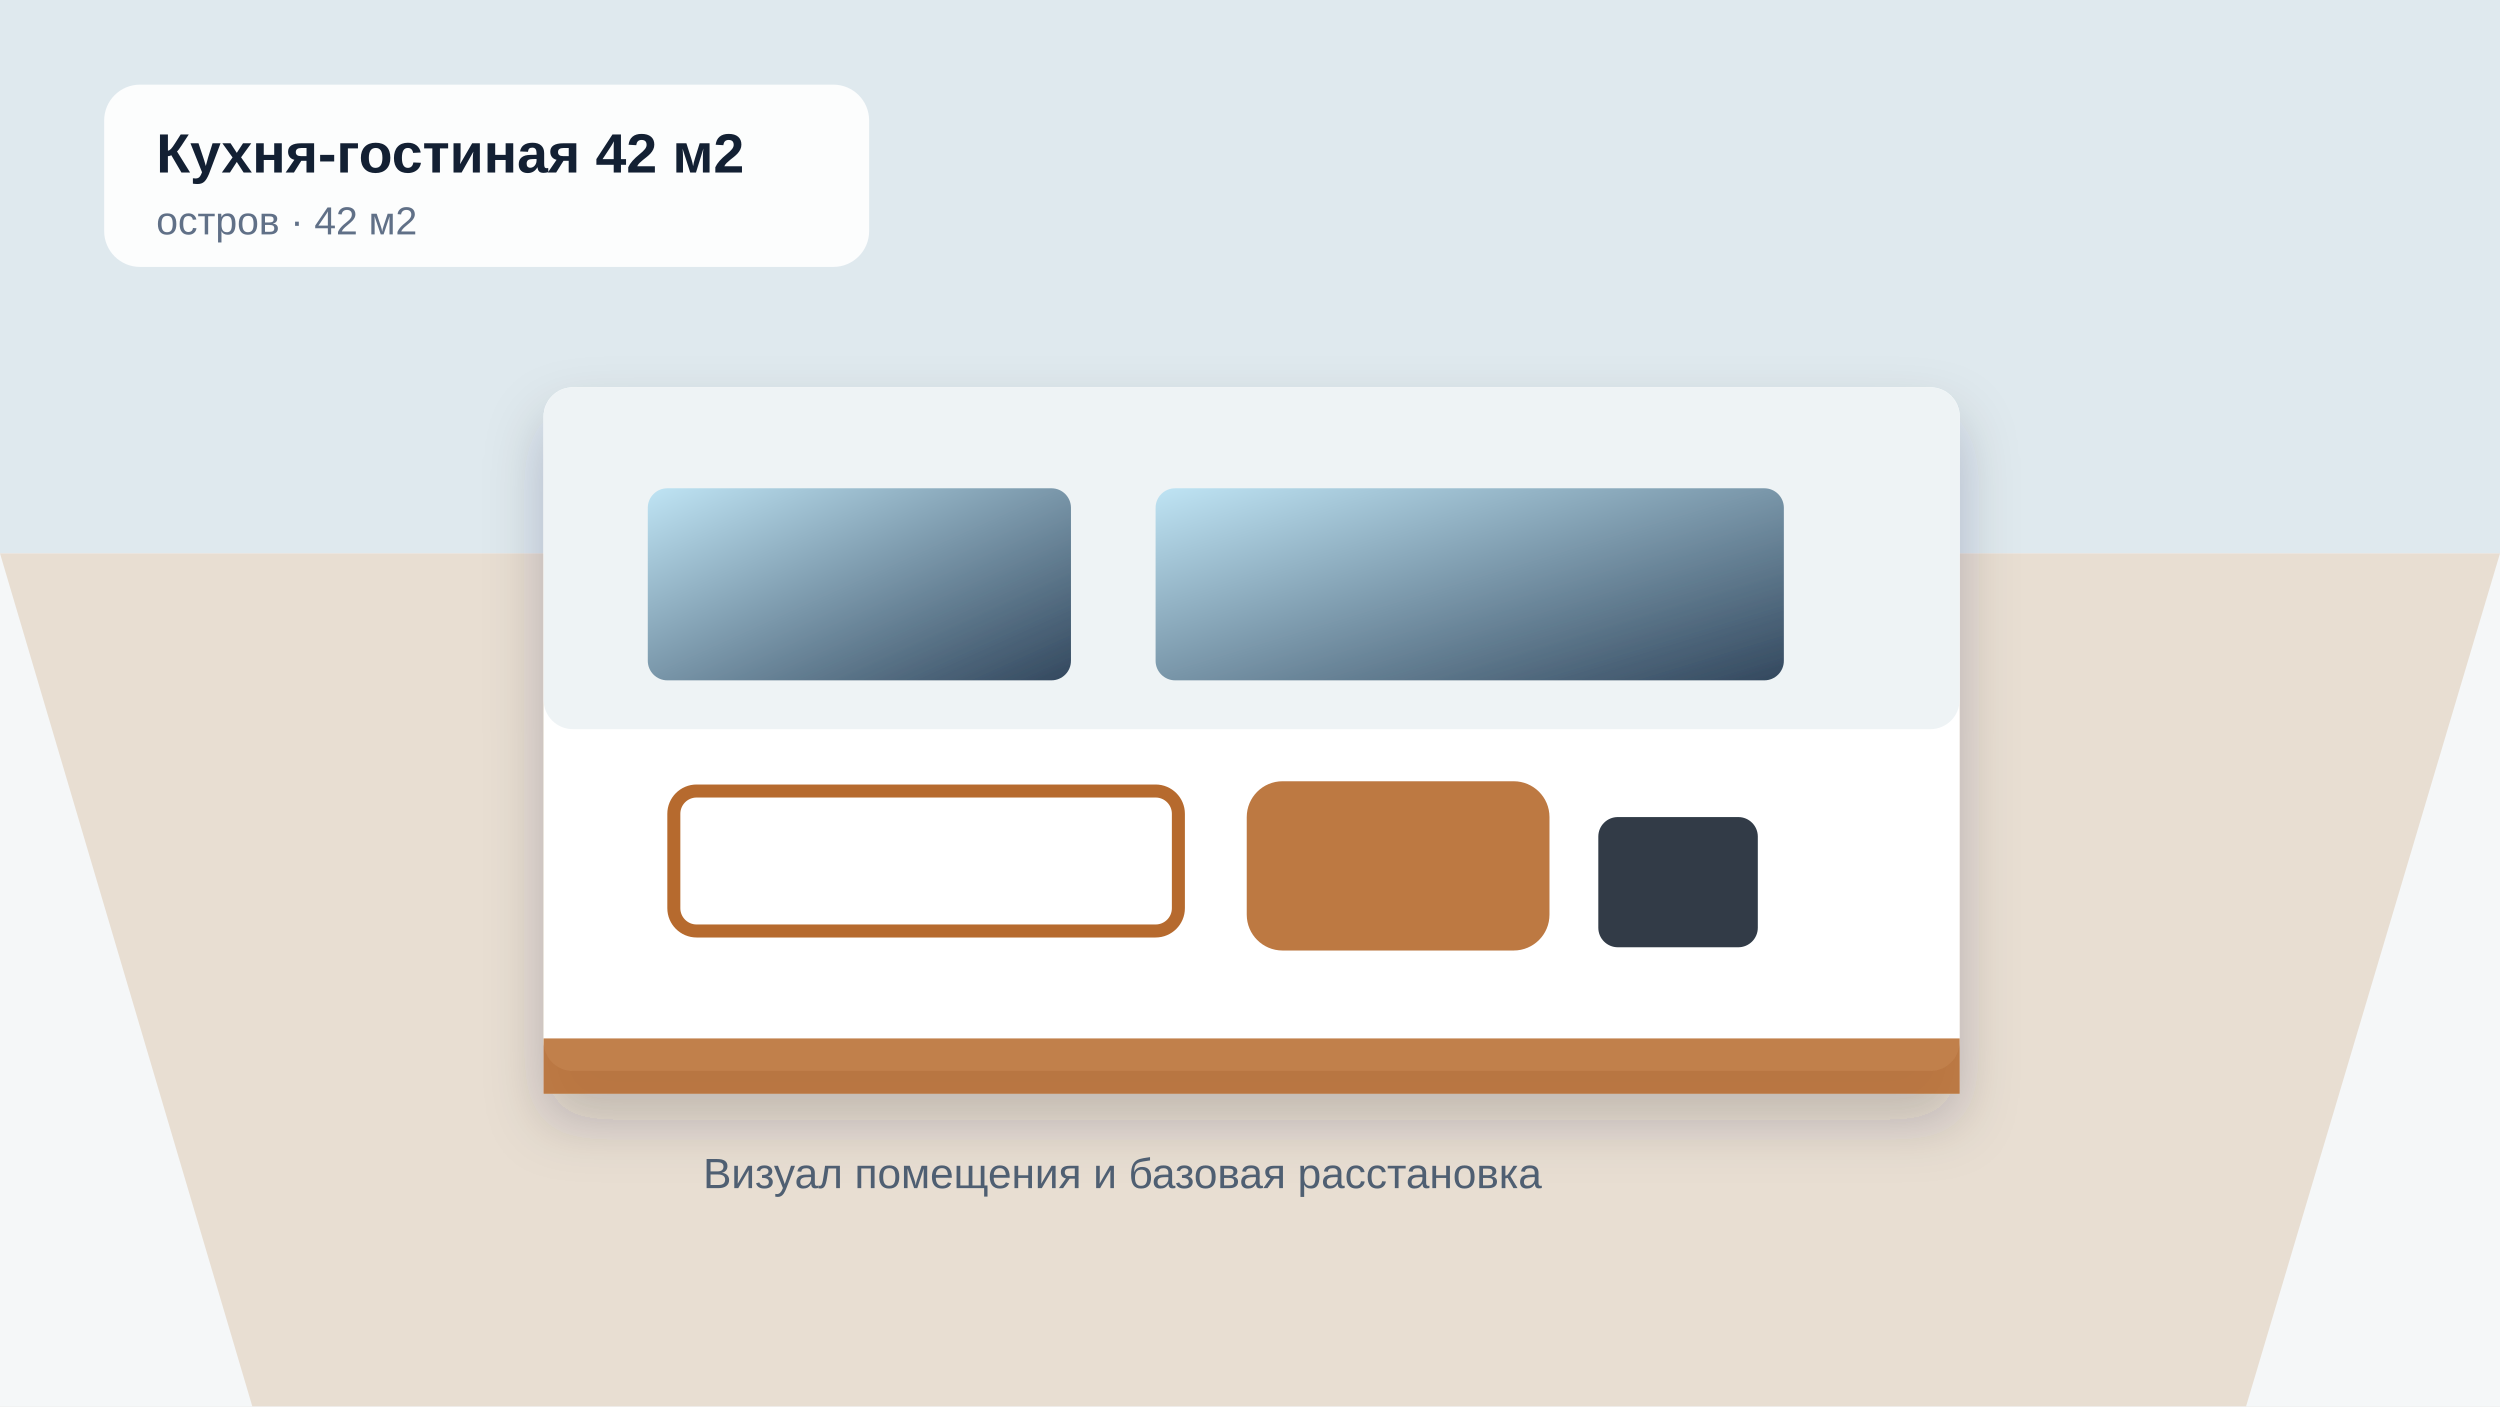
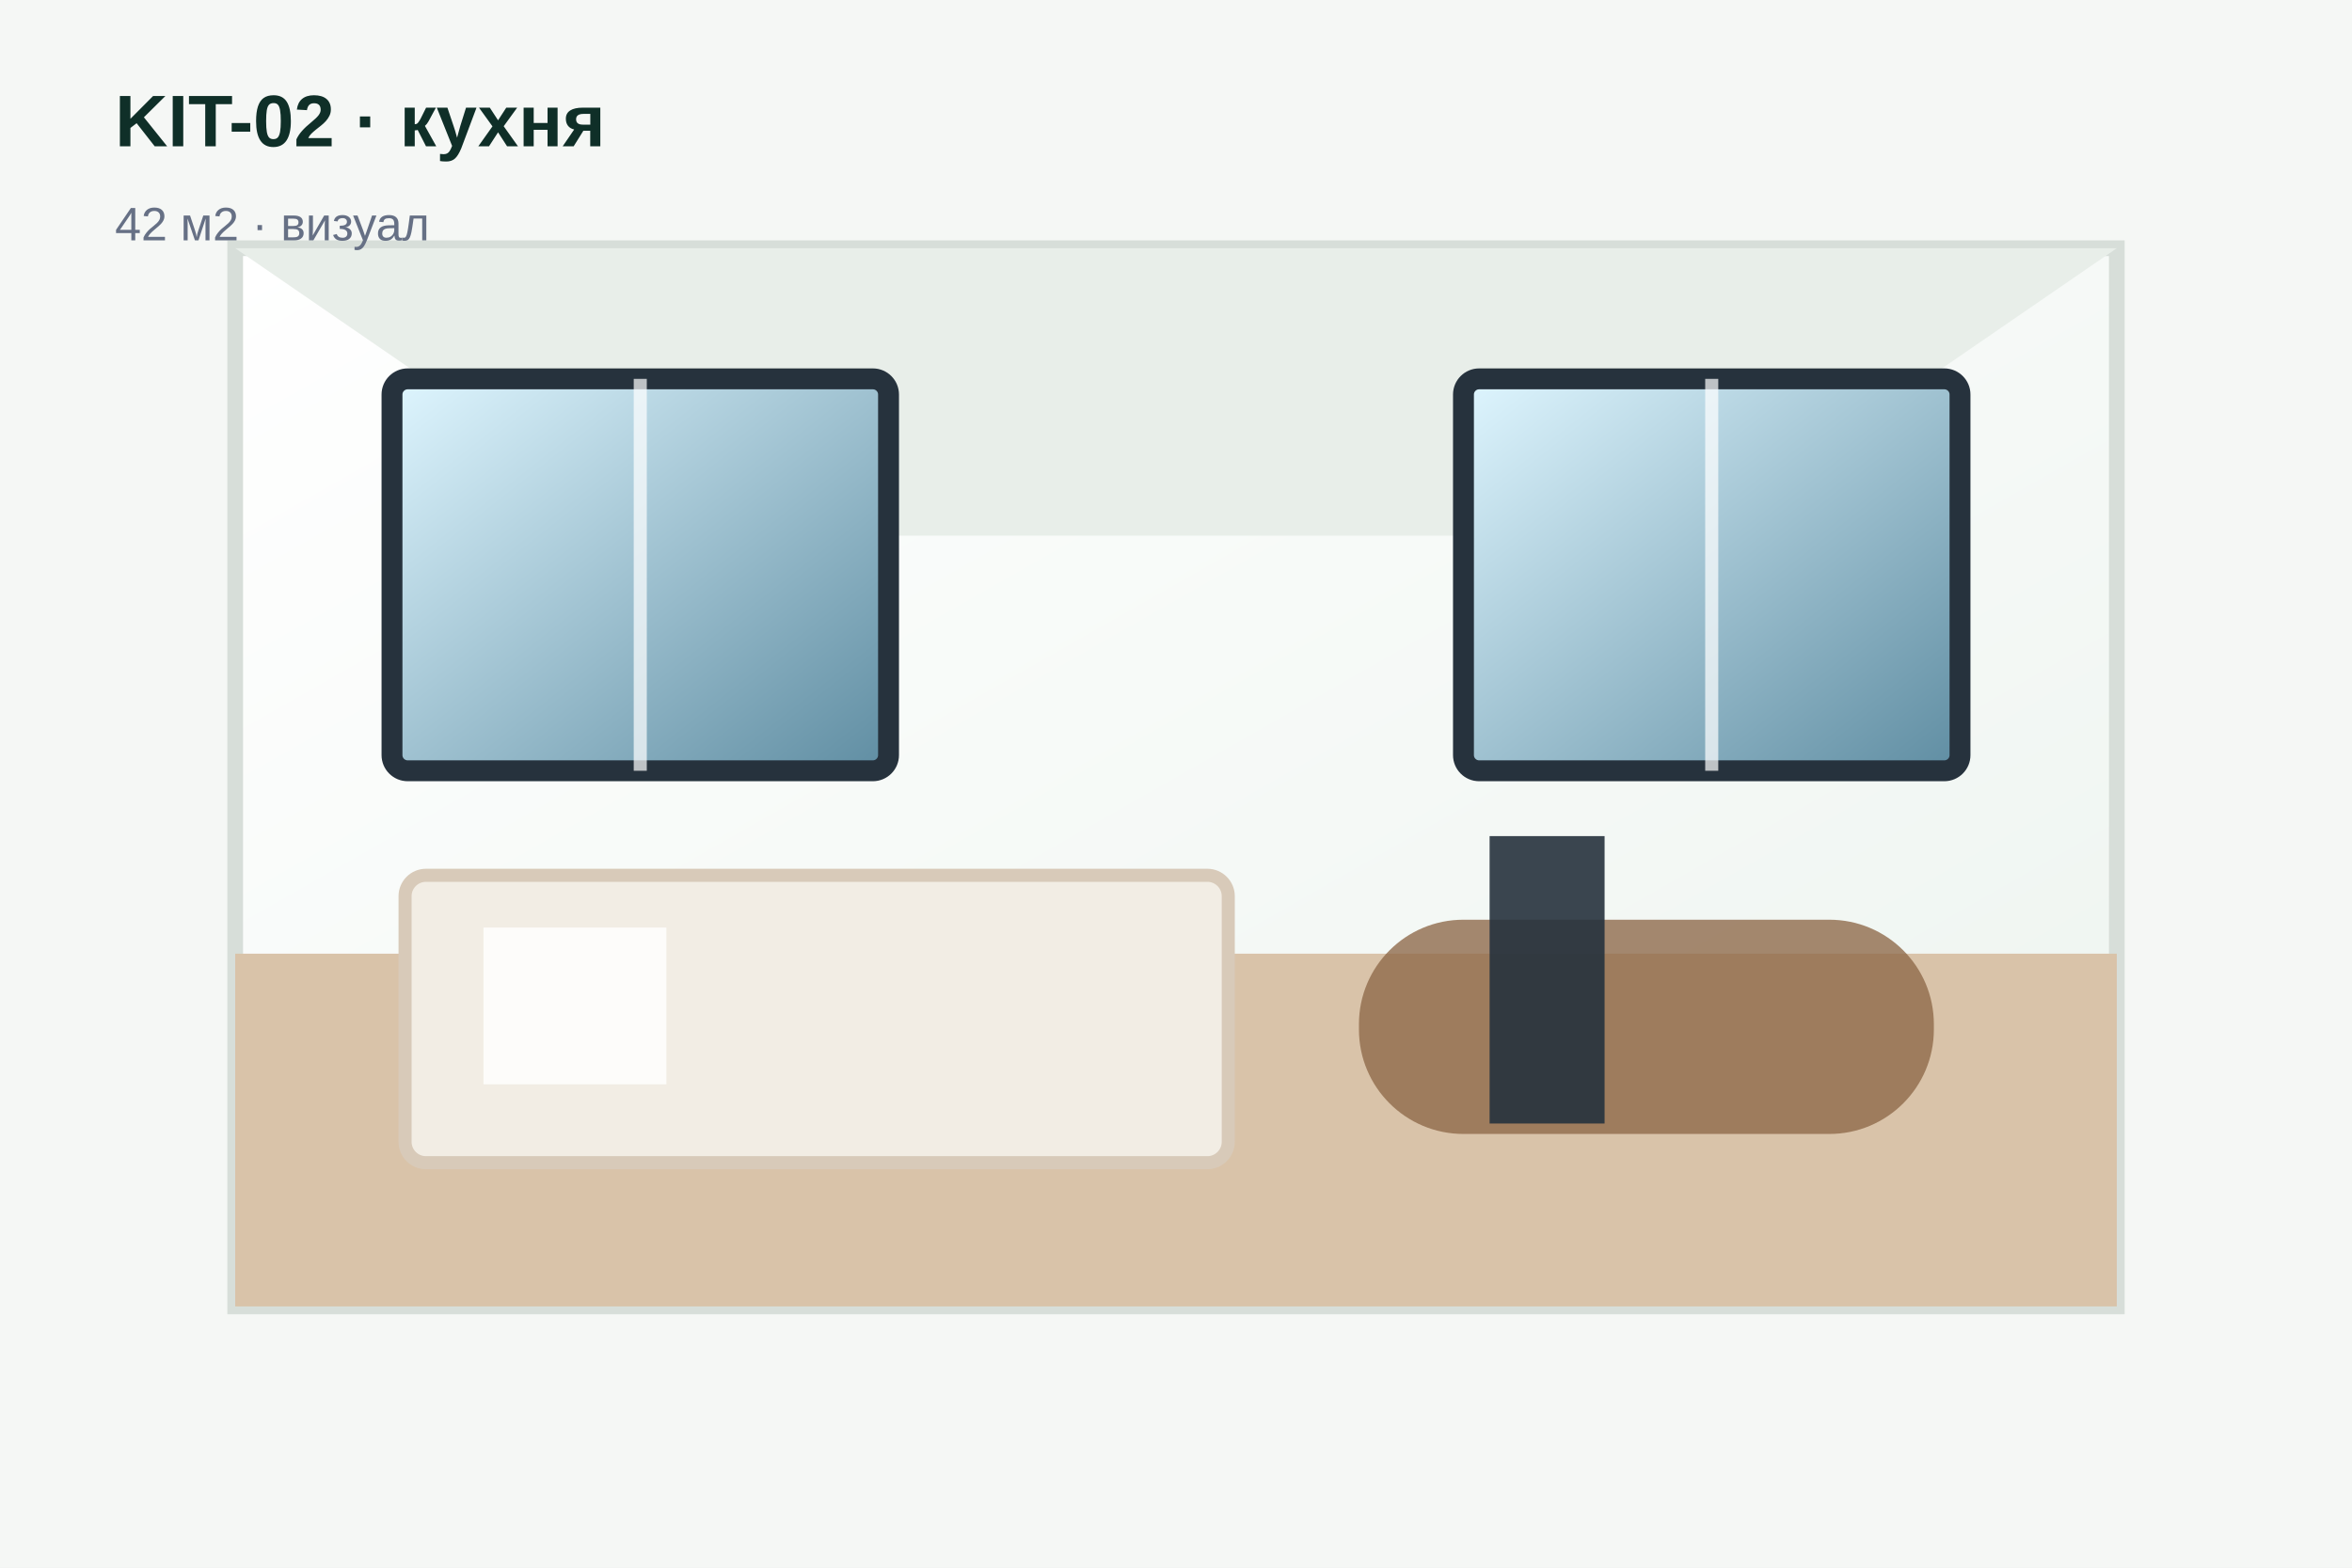
- <svg xmlns="http://www.w3.org/2000/svg" width="1536" height="864" viewBox="0 0 1536 864" role="img">
+ <svg xmlns="http://www.w3.org/2000/svg" viewBox="0 0 900 600" width="900" height="600" role="img">
  <defs>
-     <linearGradient id="sky" x1="0" x2="0" y1="0" y2="1">
-       <stop offset="0" stop-color="#d8f0ff" />
-       <stop offset="1" stop-color="#f7fbff" />
+     <linearGradient id="sky" x1="0" y1="0" x2="0" y2="1">
+       <stop offset="0" stop-color="#bfe6ff" />
+       <stop offset="1" stop-color="#eef8ff" />
    </linearGradient>
-     <linearGradient id="glass" x1="0" x2="1" y1="0" y2="1">
-       <stop offset="0" stop-color="#bfe4f4" />
-       <stop offset="1" stop-color="#33485e" />
+     <linearGradient id="glass" x1="0" y1="0" x2="1" y2="1">
+       <stop offset="0" stop-color="#dff6ff" />
+       <stop offset="1" stop-color="#5f8da2" />
    </linearGradient>
-     <filter id="shadow" x="-20%" y="-20%" width="140%" height="140%">
-       <feDropShadow dx="0" dy="18" stdDeviation="18" flood-color="#1d2733" flood-opacity=".22" />
+     <linearGradient id="room" x1="0" y1="0" x2="1" y2="1">
+       <stop offset="0" stop-color="#ffffff" />
+       <stop offset="1" stop-color="#edf4ef" />
+     </linearGradient>
+     <filter id="shadow" x="-20%" y="-20%" width="140%" height="160%">
+       <feDropShadow dx="0" dy="18" stdDeviation="18" flood-color="#1f2937" flood-opacity="0.18" />
    </filter>
  </defs>
-   <rect width="1536" height="864" fill="#f5f7f8" />
-   <rect x="0" y="0" width="1536" height="340" fill="#dfe9ee" />
-   <path d="M0 340 L1536 340 L1380 864 L155 864 Z" fill="#e8ded2" />
-   <rect x="64" y="52" width="470" height="112" rx="22" fill="#ffffff" opacity=".9" />
-   <text x="96" y="106" font-family="Arial, sans-serif" font-size="34" font-weight="700" fill="#132033">Кухня-гостиная 42 м2</text>
-   <text x="96" y="144" font-family="Arial, sans-serif" font-size="24" fill="#607087">остров · 42 м2</text>
-   <g filter="url(#shadow)">
-     <rect x="334" y="238" width="870" height="420" rx="18" fill="#ffffff" />
-     <rect x="334" y="238" width="870" height="210" rx="18" fill="#eef3f5" />
-     <rect x="398" y="300" width="260" height="118" rx="12" fill="url(#glass)" />
-     <rect x="710" y="300" width="386" height="118" rx="12" fill="url(#glass)" />
-     <rect x="414" y="486" width="310" height="86" rx="14" fill="#ffffff" stroke="#b66a2d" stroke-width="8" />
-     <rect x="766" y="480" width="186" height="104" rx="22" fill="#b66a2d" opacity=".9" />
-     <rect x="982" y="502" width="98" height="80" rx="12" fill="#303b47" />
-     <rect x="334" y="638" width="870" height="34" fill="#b66a2d" opacity=".85" />
-   </g>
-   <text x="432" y="730" font-family="Arial, sans-serif" font-size="26" fill="#4f5f72">Визуал помещения и базовая расстановка</text>
+   <rect width="900" height="600" fill="#f5f7f5" />
+   <path d="M90 95 H810 V500 H90 Z" fill="url(#room)" stroke="#d7ded9" stroke-width="6" />
+   <path d="M90 365 H810 V500 H90 Z" fill="#d9c3a9" />
+   <path d="M90 95 L250 205 H650 L810 95" fill="#e8eee9" />
+   <rect x="150" y="145" width="190" height="150" rx="6" fill="url(#glass)" stroke="#26323d" stroke-width="8" />
+   <rect x="560" y="145" width="190" height="150" rx="6" fill="url(#glass)" stroke="#26323d" stroke-width="8" />
+   <path d="M245 145 V295 M655 145 V295" stroke="#ffffff" stroke-width="5" opacity="0.7" />
+   <rect x="155" y="335" width="315" height="110" rx="8" fill="#f2ede4" stroke="#d8cab9" stroke-width="5" />
+   <rect x="185" y="355" width="70" height="60" fill="#ffffff" opacity="0.82" />
+   <rect x="520" y="352" width="220" height="82" rx="40" fill="#8d6848" opacity="0.78" />
+   <rect x="570" y="320" width="44" height="110" fill="#26323d" opacity="0.9" />
+   <text x="44" y="56" fill="#0f2f28" font-family="Arial, sans-serif" font-size="28" font-weight="800">KIT-02 · кухня</text>
+   <text x="44" y="92" fill="#667085" font-family="Arial, sans-serif" font-size="18">42 м2 · визуал</text>
</svg>
